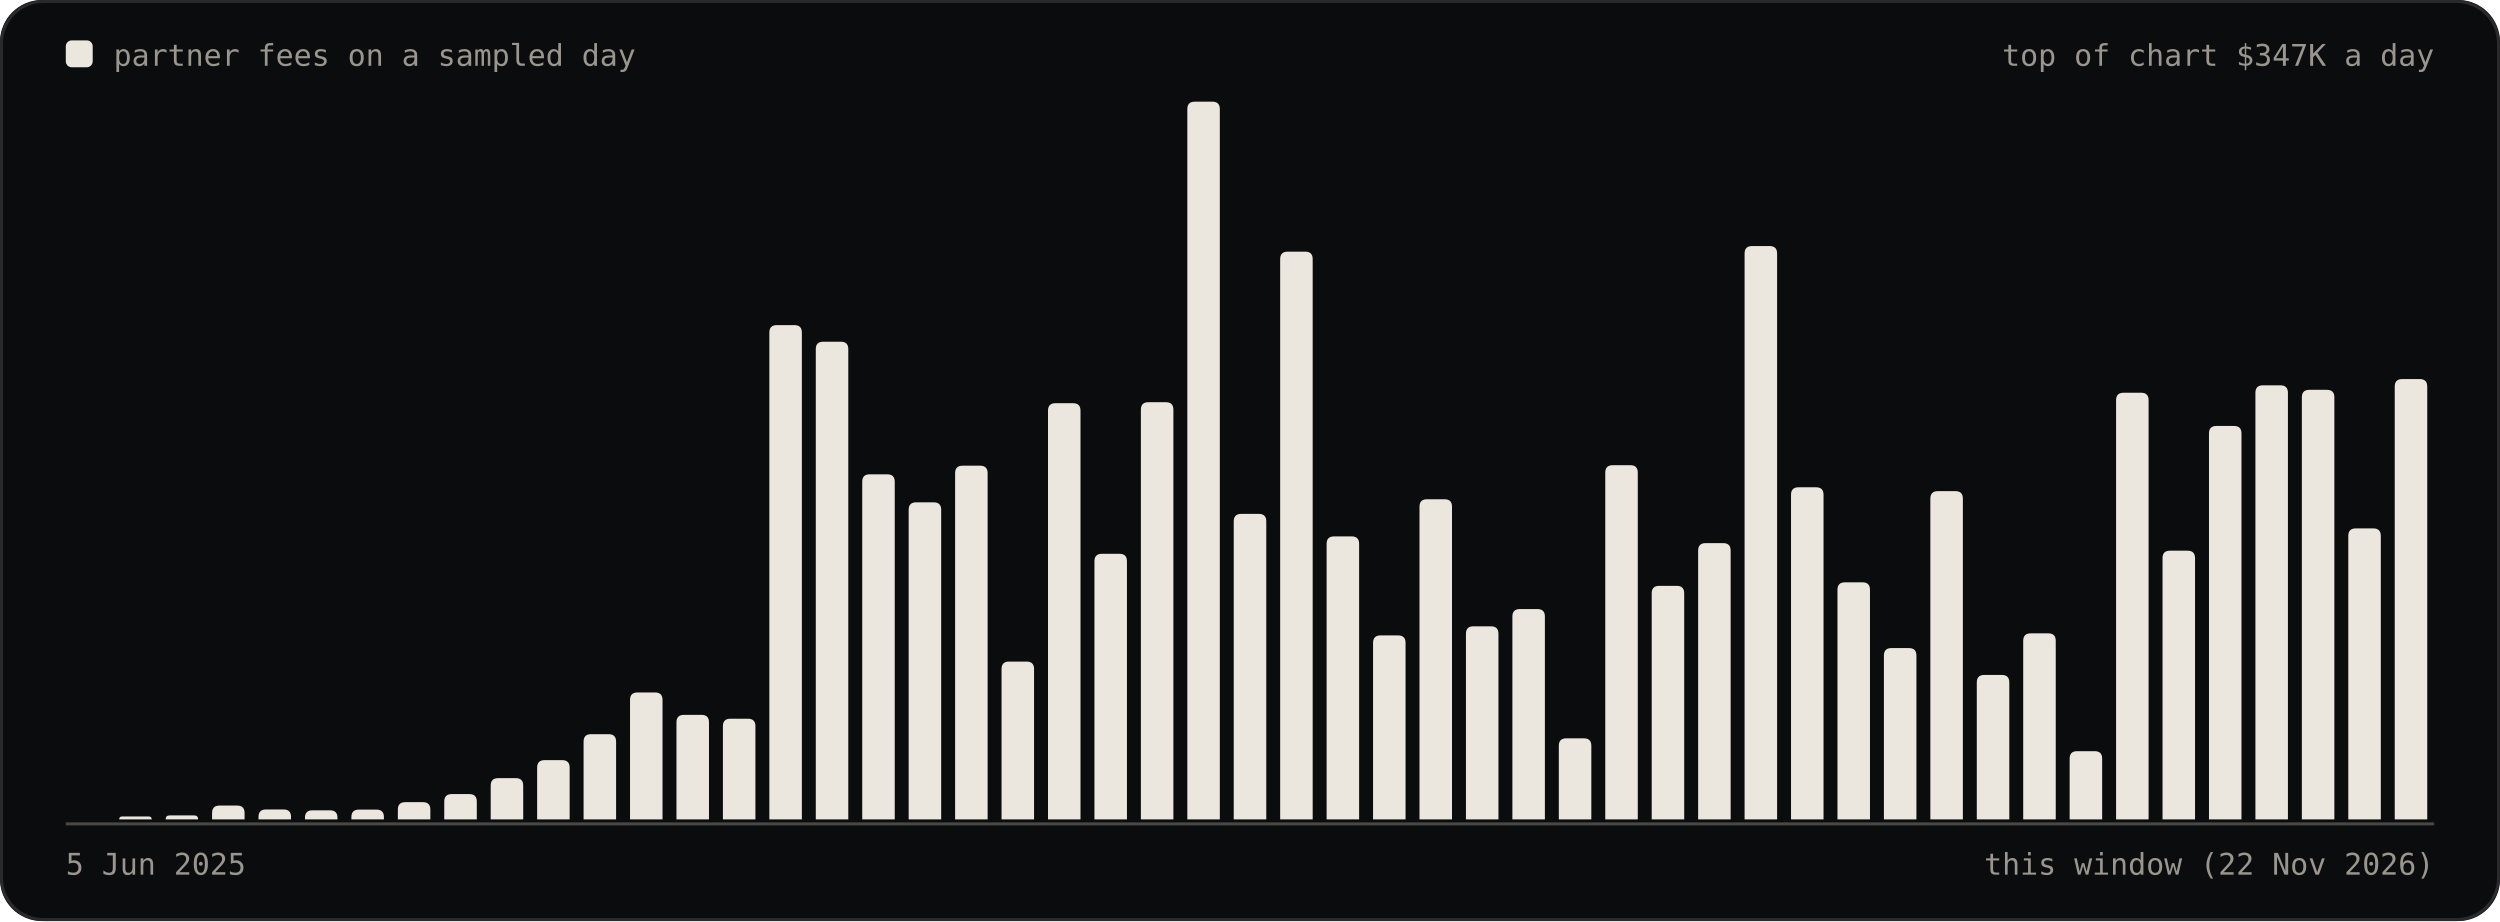
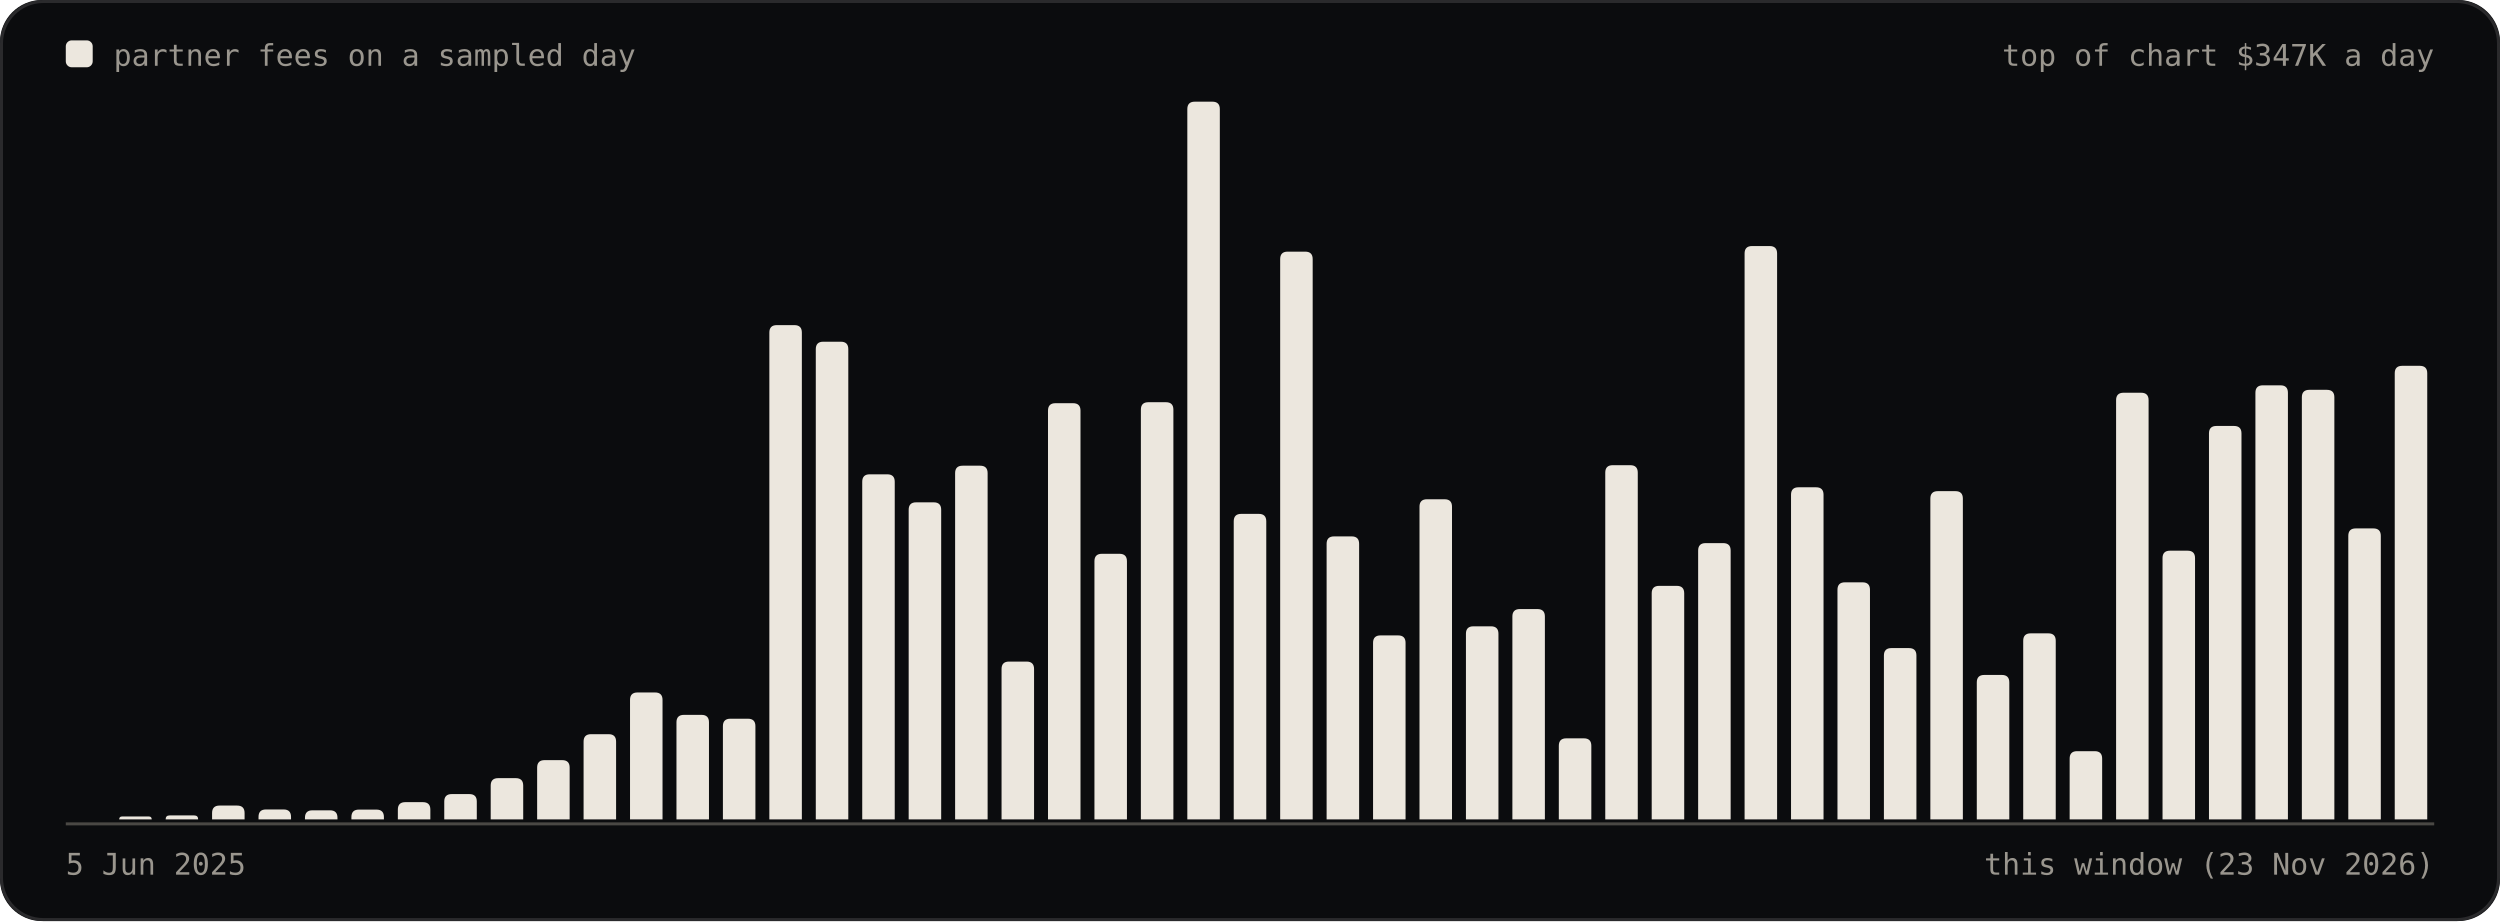
<svg xmlns="http://www.w3.org/2000/svg" viewBox="0 0 836 308" width="836" height="308" font-family="'JetBrains Mono', ui-monospace, SFMono-Regular, Menlo, Consolas, monospace" font-size="9">
  <rect width="836" height="308" rx="14" fill="#0b0c0e" />
  <rect x="0.5" y="0.5" width="835" height="307" rx="14" fill="none" stroke="#2a2a2c" />
  <rect x="22.0" y="13.5" width="9" height="9" rx="2" fill="#ece7de" />
  <text x="38.0" y="22.0" fill="#9a968e" font-size="10" text-anchor="start">partner fees on a sampled day</text>
  <text x="814.0" y="22.0" fill="#9a968e" font-size="10" text-anchor="end">top of chart $347K a day</text>
  <path d="M39.86 274.00 V274.00 Q39.86 273.03 40.83 273.03 H49.76 Q50.73 273.03 50.73 274.00 V274.00 Z" fill="#ece7de" />
  <path d="M55.39 274.00 V274.00 Q55.39 272.68 56.70 272.68 H64.94 Q66.26 272.68 66.26 274.00 V274.00 Z" fill="#ece7de" />
  <path d="M70.92 274.00 V271.88 Q70.92 269.38 73.42 269.38 H79.29 Q81.79 269.38 81.79 271.88 V274.00 Z" fill="#ece7de" />
  <path d="M86.45 274.00 V273.18 Q86.45 270.68 88.95 270.68 H94.82 Q97.32 270.68 97.32 273.18 V274.00 Z" fill="#ece7de" />
  <path d="M101.98 274.00 V273.47 Q101.98 270.97 104.48 270.97 H110.35 Q112.85 270.97 112.85 273.47 V274.00 Z" fill="#ece7de" />
  <path d="M117.51 274.00 V273.23 Q117.51 270.73 120.01 270.73 H125.88 Q128.38 270.73 128.38 273.23 V274.00 Z" fill="#ece7de" />
  <path d="M133.04 274.00 V270.74 Q133.04 268.24 135.54 268.24 H141.41 Q143.91 268.24 143.91 270.74 V274.00 Z" fill="#ece7de" />
  <path d="M148.56 274.00 V268.04 Q148.56 265.54 151.06 265.54 H156.94 Q159.44 265.54 159.44 268.04 V274.00 Z" fill="#ece7de" />
  <path d="M164.09 274.00 V262.71 Q164.09 260.21 166.59 260.21 H172.46 Q174.96 260.21 174.96 262.71 V274.00 Z" fill="#ece7de" />
  <path d="M179.62 274.00 V256.69 Q179.62 254.19 182.12 254.19 H187.99 Q190.49 254.19 190.49 256.69 V274.00 Z" fill="#ece7de" />
  <path d="M195.15 274.00 V248.01 Q195.15 245.51 197.65 245.51 H203.52 Q206.02 245.51 206.02 248.01 V274.00 Z" fill="#ece7de" />
  <path d="M210.68 274.00 V234.06 Q210.68 231.56 213.18 231.56 H219.05 Q221.55 231.56 221.55 234.06 V274.00 Z" fill="#ece7de" />
  <path d="M226.21 274.00 V241.55 Q226.21 239.05 228.71 239.05 H234.58 Q237.08 239.05 237.08 241.55 V274.00 Z" fill="#ece7de" />
  <path d="M241.74 274.00 V242.84 Q241.74 240.34 244.24 240.34 H250.11 Q252.61 240.34 252.61 242.84 V274.00 Z" fill="#ece7de" />
  <path d="M257.27 274.00 V111.22 Q257.27 108.72 259.77 108.72 H265.64 Q268.14 108.72 268.14 111.22 V274.00 Z" fill="#ece7de" />
  <path d="M272.80 274.00 V116.77 Q272.80 114.27 275.30 114.27 H281.17 Q283.67 114.27 283.67 116.77 V274.00 Z" fill="#ece7de" />
  <path d="M288.33 274.00 V161.11 Q288.33 158.61 290.83 158.61 H296.70 Q299.20 158.61 299.20 161.11 V274.00 Z" fill="#ece7de" />
  <path d="M303.86 274.00 V170.48 Q303.86 167.98 306.36 167.98 H312.23 Q314.73 167.98 314.73 170.48 V274.00 Z" fill="#ece7de" />
  <path d="M319.39 274.00 V158.23 Q319.39 155.73 321.89 155.73 H327.76 Q330.26 155.73 330.26 158.23 V274.00 Z" fill="#ece7de" />
  <path d="M334.92 274.00 V223.73 Q334.92 221.23 337.42 221.23 H343.29 Q345.79 221.23 345.79 223.73 V274.00 Z" fill="#ece7de" />
  <path d="M350.45 274.00 V137.33 Q350.45 134.83 352.95 134.83 H358.82 Q361.32 134.83 361.32 137.33 V274.00 Z" fill="#ece7de" />
  <path d="M365.98 274.00 V187.69 Q365.98 185.19 368.48 185.19 H374.35 Q376.85 185.19 376.85 187.69 V274.00 Z" fill="#ece7de" />
  <path d="M381.51 274.00 V137.00 Q381.51 134.50 384.01 134.50 H389.88 Q392.38 134.50 392.38 137.00 V274.00 Z" fill="#ece7de" />
  <path d="M397.04 274.00 V36.50 Q397.04 34.00 399.54 34.00 H405.41 Q407.91 34.00 407.91 36.50 V274.00 Z" fill="#ece7de" />
  <path d="M412.56 274.00 V174.34 Q412.56 171.84 415.06 171.84 H420.94 Q423.44 171.84 423.44 174.34 V274.00 Z" fill="#ece7de" />
  <path d="M428.09 274.00 V86.65 Q428.09 84.15 430.59 84.15 H436.46 Q438.96 84.15 438.96 86.65 V274.00 Z" fill="#ece7de" />
  <path d="M443.62 274.00 V181.87 Q443.62 179.37 446.12 179.37 H451.99 Q454.49 179.37 454.49 181.87 V274.00 Z" fill="#ece7de" />
  <path d="M459.15 274.00 V214.98 Q459.15 212.48 461.65 212.48 H467.52 Q470.02 212.48 470.02 214.98 V274.00 Z" fill="#ece7de" />
  <path d="M474.68 274.00 V169.45 Q474.68 166.95 477.18 166.95 H483.05 Q485.55 166.95 485.55 169.45 V274.00 Z" fill="#ece7de" />
  <path d="M490.21 274.00 V211.94 Q490.21 209.44 492.71 209.44 H498.58 Q501.08 209.44 501.08 211.94 V274.00 Z" fill="#ece7de" />
  <path d="M505.74 274.00 V206.17 Q505.74 203.67 508.24 203.67 H514.11 Q516.61 203.67 516.61 206.17 V274.00 Z" fill="#ece7de" />
  <path d="M521.27 274.00 V249.40 Q521.27 246.90 523.77 246.90 H529.64 Q532.14 246.90 532.14 249.40 V274.00 Z" fill="#ece7de" />
  <path d="M536.80 274.00 V158.06 Q536.80 155.56 539.30 155.56 H545.17 Q547.67 155.56 547.67 158.06 V274.00 Z" fill="#ece7de" />
  <path d="M552.33 274.00 V198.41 Q552.33 195.91 554.83 195.91 H560.70 Q563.20 195.91 563.20 198.41 V274.00 Z" fill="#ece7de" />
  <path d="M567.86 274.00 V184.12 Q567.86 181.62 570.36 181.62 H576.23 Q578.73 181.62 578.73 184.12 V274.00 Z" fill="#ece7de" />
  <path d="M583.39 274.00 V84.78 Q583.39 82.28 585.89 82.28 H591.76 Q594.26 82.28 594.26 84.78 V274.00 Z" fill="#ece7de" />
  <path d="M598.92 274.00 V165.45 Q598.92 162.95 601.42 162.95 H607.29 Q609.79 162.95 609.79 165.45 V274.00 Z" fill="#ece7de" />
  <path d="M614.45 274.00 V197.23 Q614.45 194.73 616.95 194.73 H622.82 Q625.32 194.73 625.32 197.23 V274.00 Z" fill="#ece7de" />
  <path d="M629.98 274.00 V219.22 Q629.98 216.72 632.48 216.72 H638.35 Q640.85 216.72 640.85 219.22 V274.00 Z" fill="#ece7de" />
  <path d="M645.51 274.00 V166.74 Q645.51 164.24 648.01 164.24 H653.88 Q656.38 164.24 656.38 166.74 V274.00 Z" fill="#ece7de" />
  <path d="M661.04 274.00 V228.20 Q661.04 225.70 663.54 225.70 H669.41 Q671.91 225.70 671.91 228.20 V274.00 Z" fill="#ece7de" />
  <path d="M676.56 274.00 V214.29 Q676.56 211.79 679.06 211.79 H684.94 Q687.44 211.79 687.44 214.29 V274.00 Z" fill="#ece7de" />
  <path d="M692.09 274.00 V253.69 Q692.09 251.19 694.59 251.19 H700.46 Q702.96 251.19 702.96 253.69 V274.00 Z" fill="#ece7de" />
  <path d="M707.62 274.00 V133.83 Q707.62 131.33 710.12 131.33 H715.99 Q718.49 131.33 718.49 133.83 V274.00 Z" fill="#ece7de" />
  <path d="M723.15 274.00 V186.65 Q723.15 184.15 725.65 184.15 H731.52 Q734.02 184.15 734.02 186.65 V274.00 Z" fill="#ece7de" />
  <path d="M738.68 274.00 V144.94 Q738.68 142.44 741.18 142.44 H747.05 Q749.55 142.44 749.55 144.94 V274.00 Z" fill="#ece7de" />
  <path d="M754.21 274.00 V131.35 Q754.21 128.85 756.71 128.85 H762.58 Q765.08 128.85 765.08 131.35 V274.00 Z" fill="#ece7de" />
  <path d="M769.74 274.00 V132.86 Q769.74 130.36 772.24 130.36 H778.11 Q780.61 130.36 780.61 132.86 V274.00 Z" fill="#ece7de" />
  <path d="M785.27 274.00 V179.20 Q785.27 176.70 787.77 176.70 H793.64 Q796.14 176.70 796.14 179.20 V274.00 Z" fill="#ece7de" />
-   <path d="M800.80 274.00 V129.26 Q800.80 126.76 803.30 126.76 H809.17 Q811.67 126.76 811.67 129.26 V274.00 Z" fill="#ece7de" />
+   <path d="M800.80 274.00 V124.83 Q800.80 122.33 803.30 122.33 H809.17 Q811.67 122.33 811.67 124.83 V274.00 Z" fill="#ece7de" />
  <line x1="22" x2="814.0" y1="275.5" y2="275.5" stroke="#4a4844" />
  <text x="22.0" y="292.5" fill="#9a968e" font-size="10" text-anchor="start">5 Jun 2025</text>
-   <text x="814.0" y="292.5" fill="#9a968e" font-size="10" text-anchor="end">this window (22 Nov 2026)</text>
+   <text x="814.0" y="292.5" fill="#9a968e" font-size="10" text-anchor="end">this window (23 Nov 2026)</text>
</svg>
